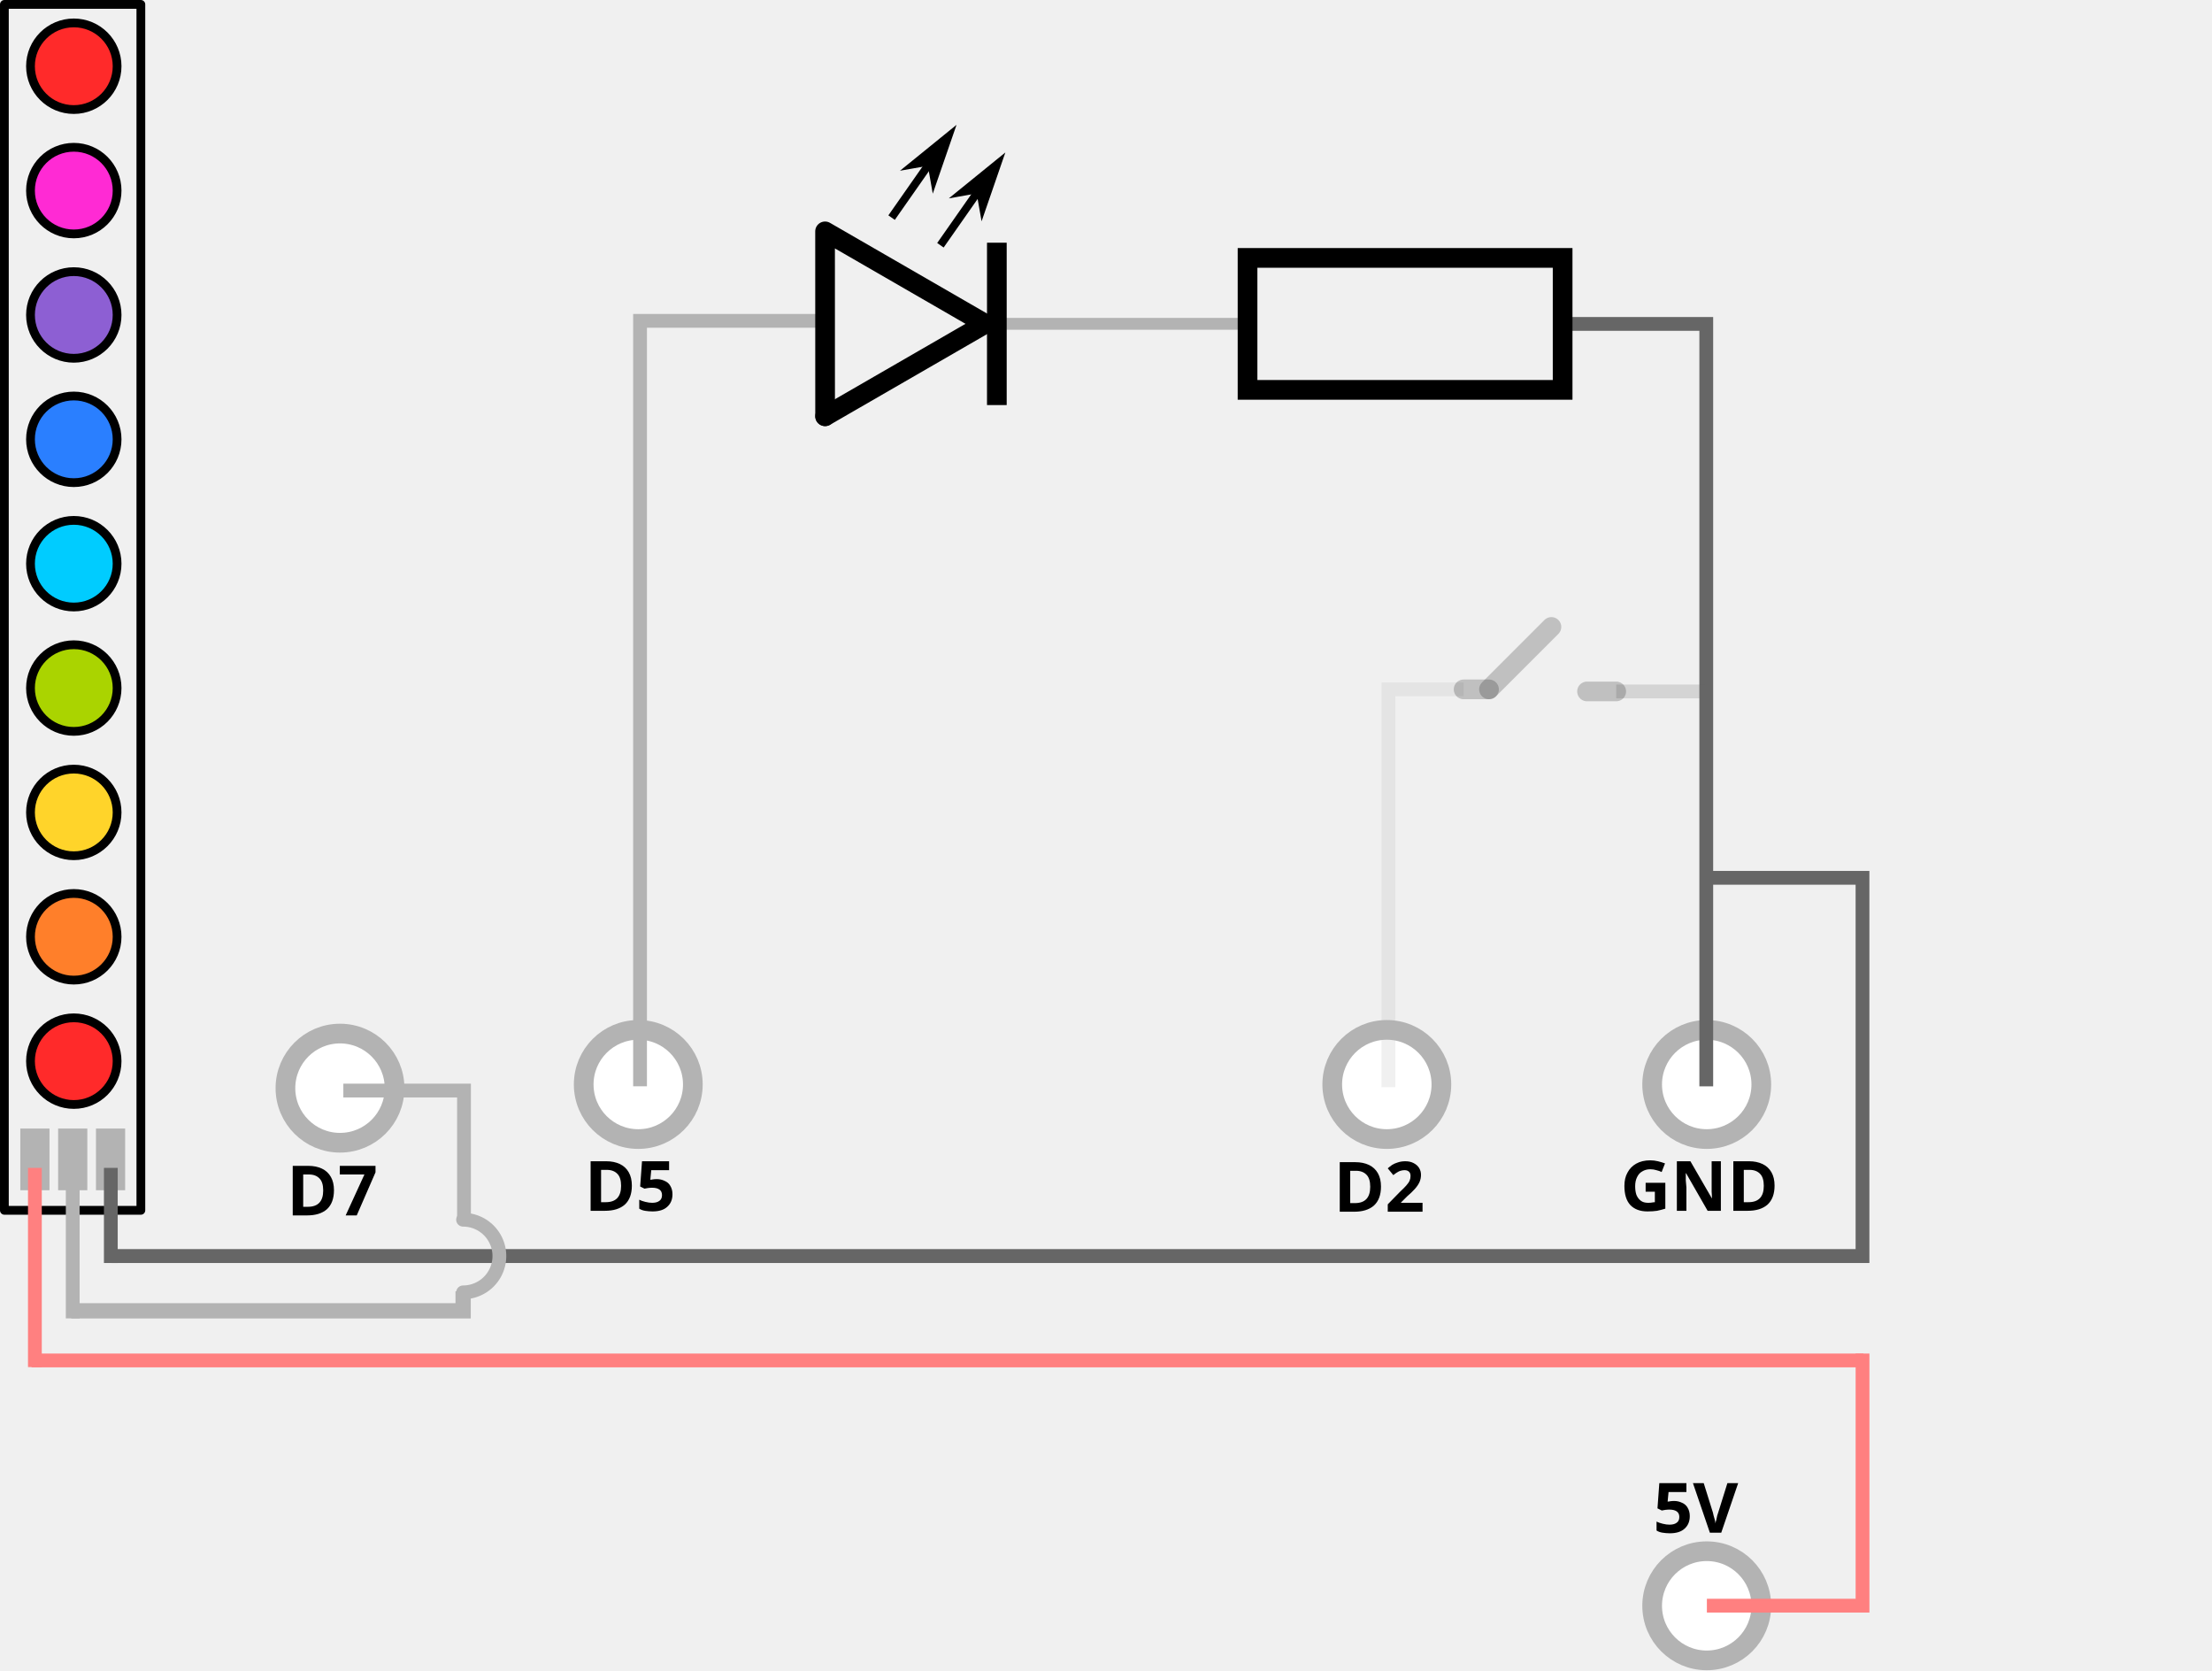
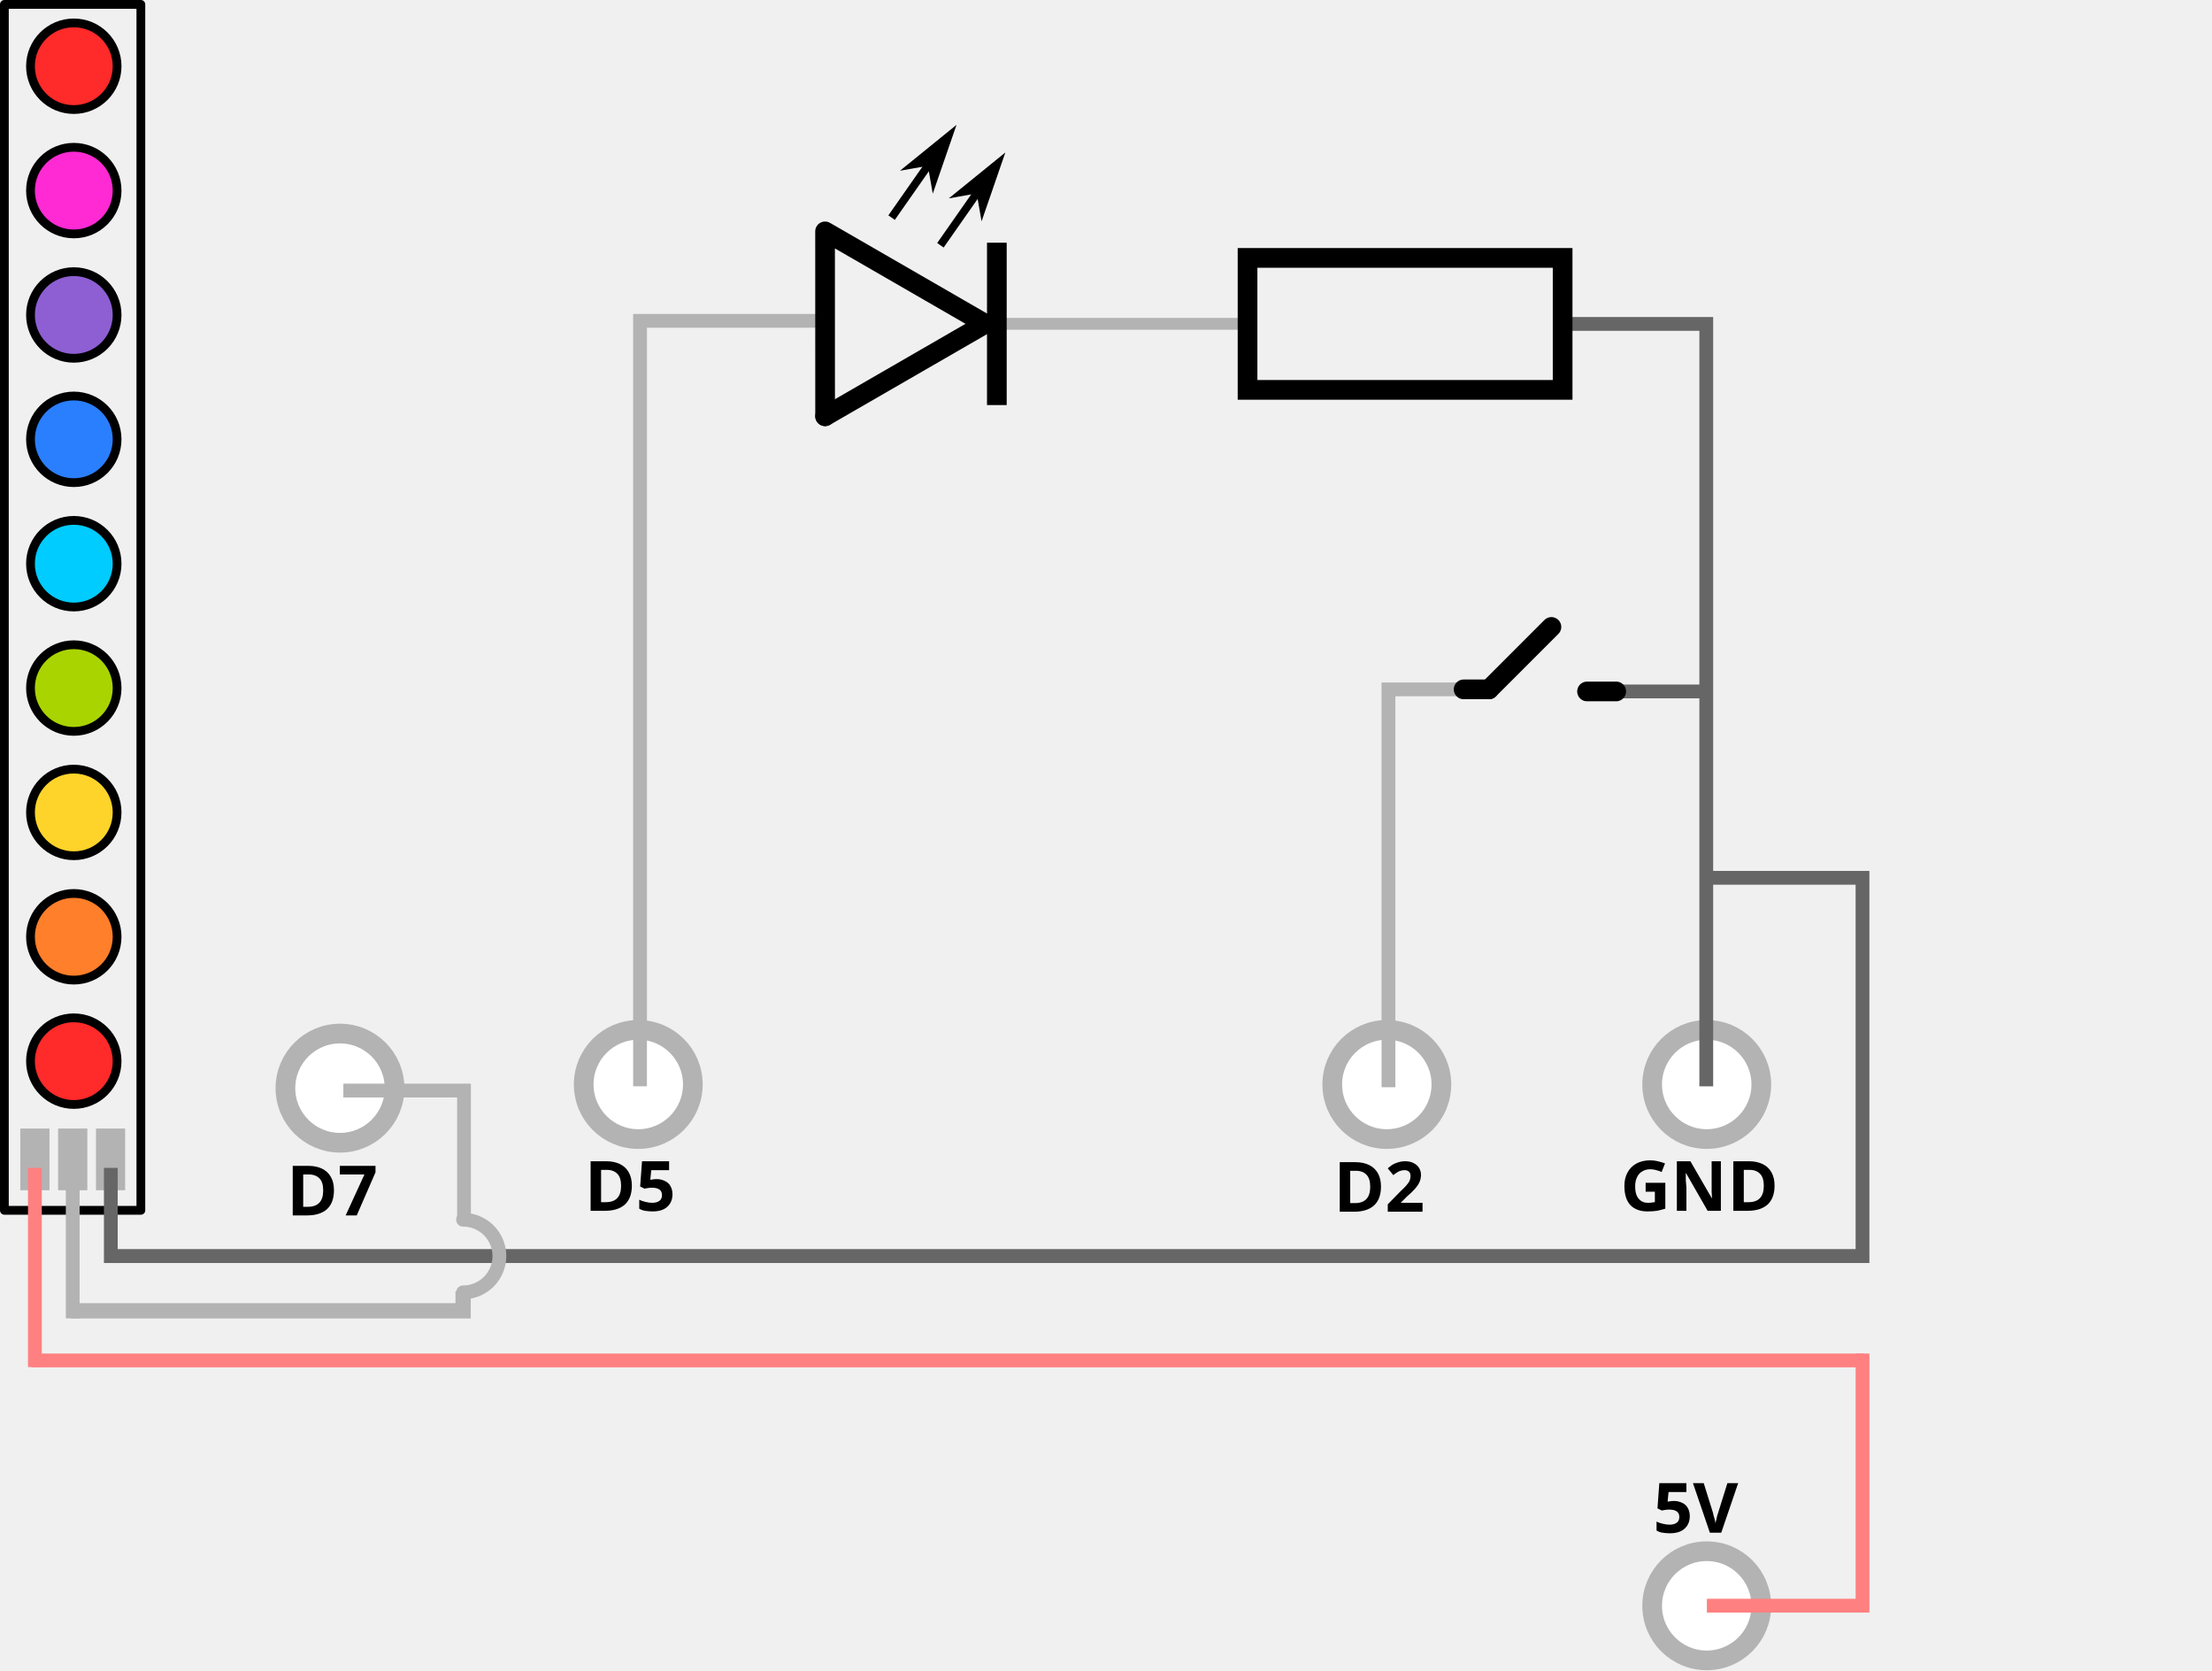
<svg xmlns="http://www.w3.org/2000/svg" width="112.319mm" height="84.784mm" viewBox="0 0 112.319 84.784" version="1.1" id="svg8">
  <defs id="defs2">
    <marker style="overflow:visible" id="marker6998" refX="0" refY="0" orient="auto">
      <path transform="matrix(-0.4,0,0,-0.4,-4,0)" style="fill:#000000;fill-opacity:1;fill-rule:evenodd;stroke:#000000;stroke-width:1pt;stroke-opacity:1" d="M 0,0 5,-5 -12.5,0 5,5 Z" id="path6996" />
    </marker>
    <marker style="overflow:visible" id="marker6988" refX="0" refY="0" orient="auto">
      <path transform="matrix(-0.4,0,0,-0.4,-4,0)" style="fill:#000000;fill-opacity:1;fill-rule:evenodd;stroke:#000000;stroke-width:1pt;stroke-opacity:1" d="M 0,0 5,-5 -12.5,0 5,5 Z" id="path6986" />
    </marker>
    <marker style="overflow:visible" id="marker6760" refX="0" refY="0" orient="auto">
      <path transform="matrix(-0.3,0,0,-0.3,0.69,0)" d="M 8.719,4.034 -2.207,0.016 8.719,-4.002 c -1.745,2.372 -1.735,5.617 -6e-7,8.035 z" style="fill:#000000;fill-opacity:1;fill-rule:evenodd;stroke:#000000;stroke-width:0.625;stroke-linejoin:round;stroke-opacity:1" id="path6758" />
    </marker>
    <marker style="overflow:visible" id="marker6750" refX="0" refY="0" orient="auto">
      <path transform="matrix(-0.3,0,0,-0.3,0.69,0)" d="M 8.719,4.034 -2.207,0.016 8.719,-4.002 c -1.745,2.372 -1.735,5.617 -6e-7,8.035 z" style="fill:#000000;fill-opacity:1;fill-rule:evenodd;stroke:#000000;stroke-width:0.625;stroke-linejoin:round;stroke-opacity:1" id="path6748" />
    </marker>
    <marker style="overflow:visible" id="marker6546" refX="0" refY="0" orient="auto">
      <path transform="matrix(-0.2,0,0,-0.2,-1.2,0)" style="fill:#000000;fill-opacity:1;fill-rule:evenodd;stroke:#000000;stroke-width:1pt;stroke-opacity:1" d="M 0,0 5,-5 -12.5,0 5,5 Z" id="path6544" />
    </marker>
    <marker style="overflow:visible" id="marker6536" refX="0" refY="0" orient="auto">
      <path transform="matrix(-0.2,0,0,-0.2,-1.2,0)" style="fill:#000000;fill-opacity:1;fill-rule:evenodd;stroke:#000000;stroke-width:1pt;stroke-opacity:1" d="M 0,0 5,-5 -12.5,0 5,5 Z" id="path6534" />
    </marker>
    <marker orient="auto" refY="0" refX="0" id="marker6430" style="overflow:visible">
      <path id="path6428" d="M 0,0 5,-5 -12.5,0 5,5 Z" style="fill:#000000;fill-opacity:1;fill-rule:evenodd;stroke:#000000;stroke-width:1pt;stroke-opacity:1" transform="matrix(-0.2,0,0,-0.2,-1.2,0)" />
    </marker>
    <marker orient="auto" refY="0" refX="0" id="marker6420" style="overflow:visible">
      <path id="path6418" d="M 0,0 5,-5 -12.5,0 5,5 Z" style="fill:#000000;fill-opacity:1;fill-rule:evenodd;stroke:#000000;stroke-width:1pt;stroke-opacity:1" transform="matrix(-0.2,0,0,-0.2,-1.2,0)" />
    </marker>
    <marker orient="auto" refY="0" refX="0" id="marker6244" style="overflow:visible">
      <path id="path6242" d="M 0,0 5,-5 -12.5,0 5,5 Z" style="fill:#000000;fill-opacity:1;fill-rule:evenodd;stroke:#000000;stroke-width:1pt;stroke-opacity:1" transform="matrix(-0.2,0,0,-0.2,-1.2,0)" />
    </marker>
    <marker style="overflow:visible" id="marker5986" refX="0" refY="0" orient="auto">
      <path transform="scale(-0.6)" d="M 8.719,4.034 -2.207,0.016 8.719,-4.002 c -1.745,2.372 -1.735,5.617 -6e-7,8.035 z" style="fill:#000000;fill-opacity:1;fill-rule:evenodd;stroke:#000000;stroke-width:0.625;stroke-linejoin:round;stroke-opacity:1" id="path5984" />
    </marker>
    <marker style="overflow:visible" id="marker5976" refX="0" refY="0" orient="auto">
      <path transform="scale(-0.6)" d="M 8.719,4.034 -2.207,0.016 8.719,-4.002 c -1.745,2.372 -1.735,5.617 -6e-7,8.035 z" style="fill:#000000;fill-opacity:1;fill-rule:evenodd;stroke:#000000;stroke-width:0.625;stroke-linejoin:round;stroke-opacity:1" id="path5974" />
    </marker>
    <marker style="overflow:visible" id="marker5822" refX="0" refY="0" orient="auto">
      <path transform="matrix(-0.2,0,0,-0.2,-1.2,0)" style="fill:#000000;fill-opacity:1;fill-rule:evenodd;stroke:#000000;stroke-width:1pt;stroke-opacity:1" d="M 0,0 5,-5 -12.5,0 5,5 Z" id="path5820" />
    </marker>
    <marker style="overflow:visible" id="marker5700" refX="0" refY="0" orient="auto">
      <path transform="matrix(-0.2,0,0,-0.2,-1.2,0)" style="fill:#000000;fill-opacity:1;fill-rule:evenodd;stroke:#000000;stroke-width:1pt;stroke-opacity:1" d="M 0,0 5,-5 -12.5,0 5,5 Z" id="path5698" />
    </marker>
    <marker style="overflow:visible" id="marker5594" refX="0" refY="0" orient="auto">
      <path transform="matrix(-0.4,0,0,-0.4,-4,0)" style="fill:#000000;fill-opacity:1;fill-rule:evenodd;stroke:#000000;stroke-width:1pt;stroke-opacity:1" d="M 0,0 5,-5 -12.5,0 5,5 Z" id="path5592" />
    </marker>
    <marker style="overflow:visible" id="marker5584" refX="0" refY="0" orient="auto">
      <path transform="matrix(-0.4,0,0,-0.4,-4,0)" style="fill:#000000;fill-opacity:1;fill-rule:evenodd;stroke:#000000;stroke-width:1pt;stroke-opacity:1" d="M 0,0 5,-5 -12.5,0 5,5 Z" id="path5582" />
    </marker>
    <marker style="overflow:visible" id="marker5512" refX="0" refY="0" orient="auto">
      <path transform="matrix(-0.8,0,0,-0.8,-10,0)" style="fill:#000000;fill-opacity:1;fill-rule:evenodd;stroke:#000000;stroke-width:1pt;stroke-opacity:1" d="M 0,0 5,-5 -12.5,0 5,5 Z" id="path5510" />
    </marker>
    <marker style="overflow:visible" id="marker5490" refX="0" refY="0" orient="auto">
      <path transform="matrix(-0.8,0,0,-0.8,-10,0)" style="fill:#000000;fill-opacity:1;fill-rule:evenodd;stroke:#000000;stroke-width:1pt;stroke-opacity:1" d="M 0,0 5,-5 -12.5,0 5,5 Z" id="path5488" />
    </marker>
  </defs>
  <g id="layer1" transform="translate(-63.19342,-63.31822)">
    <g id="g9171" transform="translate(-6.879167)">
      <circle r="2.771" cy="118.368" cx="140.491" id="path4526-70" style="fill:#ffffff;fill-opacity:1;stroke:#b3b3b3;stroke-width:1;stroke-miterlimit:4;stroke-dasharray:none;stroke-opacity:1" />
      <text id="text4720" y="124.832" x="137.791" style="font-style:normal;font-weight:normal;font-size:3.528px;line-height:125%;font-family:sans-serif;letter-spacing:0px;word-spacing:0px;fill:#000000;fill-opacity:1;stroke:none;stroke-width:0.265px;stroke-linecap:butt;stroke-linejoin:miter;stroke-opacity:1" xml:space="preserve">
        <tspan style="font-style:normal;font-variant:normal;font-weight:bold;font-stretch:normal;font-family:sans-serif;-inkscape-font-specification:'sans-serif Bold';stroke-width:0.265px" y="124.832" x="137.791" id="tspan4718">D2</tspan>
      </text>
    </g>
    <g id="g9161" transform="translate(-16.79302)">
      <circle r="2.771" cy="118.368" cx="112.396" id="path4526-93" style="fill:#ffffff;fill-opacity:1;stroke:#b3b3b3;stroke-width:1;stroke-miterlimit:4;stroke-dasharray:none;stroke-opacity:1" />
      <text id="text4720-2" y="124.782" x="109.666" style="font-style:normal;font-weight:normal;font-size:3.528px;line-height:125%;font-family:sans-serif;letter-spacing:0px;word-spacing:0px;fill:#000000;fill-opacity:1;stroke:none;stroke-width:0.265px;stroke-linecap:butt;stroke-linejoin:miter;stroke-opacity:1" xml:space="preserve">
        <tspan style="font-style:normal;font-variant:normal;font-weight:bold;font-stretch:normal;font-family:sans-serif;-inkscape-font-specification:'sans-serif Bold';stroke-width:0.265px" y="124.782" x="109.666" id="tspan4718-9">D5</tspan>
      </text>
    </g>
    <g id="g9176" transform="translate(-13.20808,0.1870884)">
      <circle r="2.771" cy="118.368" cx="93.666" id="path4526-35" style="fill:#ffffff;fill-opacity:1;stroke:#b3b3b3;stroke-width:1;stroke-miterlimit:4;stroke-dasharray:none;stroke-opacity:1" />
      <text id="text4720-4" y="124.832" x="90.953" style="font-style:normal;font-weight:normal;font-size:3.528px;line-height:125%;font-family:sans-serif;letter-spacing:0px;word-spacing:0px;fill:#000000;fill-opacity:1;stroke:none;stroke-width:0.265px;stroke-linecap:butt;stroke-linejoin:miter;stroke-opacity:1" xml:space="preserve">
        <tspan style="font-style:normal;font-variant:normal;font-weight:bold;font-stretch:normal;font-family:sans-serif;-inkscape-font-specification:'sans-serif Bold';stroke-width:0.265px" y="124.832" x="90.953" id="tspan4718-5">D7</tspan>
      </text>
    </g>
    <g id="g9166">
      <circle r="2.771" cy="118.368" cx="149.856" id="path4526-1" style="fill:#ffffff;fill-opacity:1;stroke:#b3b3b3;stroke-width:1;stroke-miterlimit:4;stroke-dasharray:none;stroke-opacity:1" />
      <text id="text4720-76-9-1" y="124.782" x="145.471" style="font-style:normal;font-weight:normal;font-size:3.528px;line-height:125%;font-family:sans-serif;letter-spacing:0px;word-spacing:0px;fill:#000000;fill-opacity:1;stroke:none;stroke-width:0.265px;stroke-linecap:butt;stroke-linejoin:miter;stroke-opacity:1" xml:space="preserve">
        <tspan style="font-style:normal;font-variant:normal;font-weight:bold;font-stretch:normal;font-family:sans-serif;-inkscape-font-specification:'sans-serif Bold';stroke-width:0.265px" y="124.782" x="145.471" id="tspan4718-56-3-49">GND</tspan>
      </text>
    </g>
    <g id="g9205" transform="translate(-5.2095857e-6,-15.34127)">
      <circle r="2.771" cy="160.173" cx="149.856" id="path4526-1-2" style="fill:#ffffff;fill-opacity:1;stroke:#b3b3b3;stroke-width:1;stroke-miterlimit:4;stroke-dasharray:none;stroke-opacity:1" />
      <text id="text4720-68" y="156.464" x="147.137" style="font-style:normal;font-weight:normal;font-size:3.528px;line-height:125%;font-family:sans-serif;letter-spacing:0px;word-spacing:0px;fill:#000000;fill-opacity:1;stroke:none;stroke-width:0.265px;stroke-linecap:butt;stroke-linejoin:miter;stroke-opacity:1" xml:space="preserve">
        <tspan style="font-style:normal;font-variant:normal;font-weight:bold;font-stretch:normal;font-family:sans-serif;-inkscape-font-specification:'sans-serif Bold';stroke-width:0.265px" y="156.464" x="147.137" id="tspan4718-92">5V</tspan>
      </text>
    </g>
    <path style="fill:none;fill-rule:evenodd;stroke:#b3b3b3;stroke-width:0.7;stroke-linecap:butt;stroke-linejoin:miter;stroke-miterlimit:4;stroke-dasharray:none;stroke-opacity:1" d="M 95.693,118.46 V 79.605 h 9.491" id="path5136" />
    <path style="fill:none;fill-rule:evenodd;stroke:#b3b3b3;stroke-width:0.603;stroke-linecap:butt;stroke-linejoin:miter;stroke-miterlimit:4;stroke-dasharray:none;stroke-opacity:1" d="m 114.079,79.756 h 12.405" id="path5181" />
    <g id="g5175" transform="matrix(-2.492115,0,0,-2.492115,195.0035,268.142)" style="stroke-width:0.401;stroke-miterlimit:4;stroke-dasharray:none">
      <path id="path5140" d="m 32.58,73.938 v 3.307" style="fill:none;fill-rule:evenodd;stroke:#000000;stroke-width:0.401;stroke-linecap:butt;stroke-linejoin:miter;stroke-miterlimit:4;stroke-dasharray:none;stroke-opacity:1" />
      <g id="g5169" style="stroke-width:0.401;stroke-miterlimit:4;stroke-dasharray:none">
        <path style="fill:none;fill-rule:evenodd;stroke:#000000;stroke-width:0.401;stroke-linecap:round;stroke-linejoin:round;stroke-miterlimit:4;stroke-dasharray:none;stroke-opacity:1" d="m 32.817,75.593 3.262,-1.883" id="path5144" />
        <path style="fill:none;fill-rule:evenodd;stroke:#000000;stroke-width:0.401;stroke-linecap:round;stroke-linejoin:round;stroke-miterlimit:4;stroke-dasharray:none;stroke-opacity:1" d="m 32.818,75.593 3.262,1.883 -8.29e-4,-3.766" id="path5144-9" />
      </g>
    </g>
    <g id="g9076" transform="translate(-4.060918,-7.650907)">
      <path id="path5183" d="m 112.527,82.016 2.845,-4.064" style="fill:none;fill-rule:evenodd;stroke:#000000;stroke-width:0.4;stroke-linecap:butt;stroke-linejoin:miter;stroke-miterlimit:4;stroke-dasharray:none;stroke-opacity:1;marker-end:url(#marker6988)" />
      <path id="path5183-0" d="m 115.006,83.419 2.845,-4.064" style="fill:none;fill-rule:evenodd;stroke:#000000;stroke-width:0.4;stroke-linecap:butt;stroke-linejoin:miter;stroke-miterlimit:4;stroke-dasharray:none;stroke-opacity:1;marker-end:url(#marker6998)" />
    </g>
-     <path style="fill:none;fill-rule:evenodd;stroke:#b3b3b3;stroke-width:0.7;stroke-linecap:butt;stroke-linejoin:miter;stroke-miterlimit:4;stroke-dasharray:none;stroke-opacity:1;opacity:0.2" d="M 133.695,118.508 V 98.312 h 3.816" id="path5136-4" />
-     <path style="fill:none;fill-rule:evenodd;stroke:#000000;stroke-width:1;stroke-linecap:round;stroke-linejoin:miter;stroke-miterlimit:4;stroke-dasharray:none;stroke-opacity:1;opacity:0.2" d="m 138.801,98.312 3.169,-3.169" id="path9114" />
-     <path style="fill:none;fill-rule:evenodd;stroke:#000000;stroke-width:1;stroke-linecap:round;stroke-linejoin:miter;stroke-miterlimit:4;stroke-dasharray:none;stroke-opacity:1;opacity:0.2" d="m 138.801,98.312 h -1.289" id="path9116" />
+     <path style="fill:none;fill-rule:evenodd;stroke:#b3b3b3;stroke-width:0.7;stroke-linecap:butt;stroke-linejoin:miter;stroke-miterlimit:4;stroke-dasharray:none;stroke-opacity:1;opacity:1" d="M 133.695,118.508 V 98.312 h 3.816" id="path5136-4" />
+     <path style="fill:none;fill-rule:evenodd;stroke:#000000;stroke-width:1;stroke-linecap:round;stroke-linejoin:miter;stroke-miterlimit:4;stroke-dasharray:none;stroke-opacity:1;opacity:1" d="m 138.801,98.312 3.169,-3.169" id="path9114" />
+     <path style="fill:none;fill-rule:evenodd;stroke:#000000;stroke-width:1;stroke-linecap:round;stroke-linejoin:miter;stroke-miterlimit:4;stroke-dasharray:none;stroke-opacity:1;opacity:1" d="m 138.801,98.312 h -1.289" id="path9116" />
    <g id="g1252" transform="matrix(0,0.6353234,-0.6353234,0,150.283,75.81295)">
      <rect transform="scale(-1)" y="-136.729" x="-77.038" height="10.908" width="96.354" id="rect9207" style="opacity:1;fill:none;fill-opacity:1;stroke:#000000;stroke-width:0.7;stroke-linecap:round;stroke-linejoin:round;stroke-miterlimit:4;stroke-dasharray:none;stroke-opacity:1" />
      <circle transform="scale(-1)" r="3.461" cy="-131.181" cx="-65.119" id="path9209" style="opacity:1;fill:#ff2a2a;fill-opacity:1;stroke:#000000;stroke-width:0.7;stroke-linecap:round;stroke-linejoin:round;stroke-miterlimit:4;stroke-dasharray:none;stroke-opacity:1" />
      <circle transform="scale(-1)" r="3.461" cy="-131.181" cx="-55.182" id="path9209-8" style="opacity:1;fill:#ff7f2a;fill-opacity:1;stroke:#000000;stroke-width:0.7;stroke-linecap:round;stroke-linejoin:round;stroke-miterlimit:4;stroke-dasharray:none;stroke-opacity:1" />
      <circle transform="scale(-1)" r="3.461" cy="-131.181" cx="-45.246" id="path9209-7" style="opacity:1;fill:#ffd42a;fill-opacity:1;stroke:#000000;stroke-width:0.7;stroke-linecap:round;stroke-linejoin:round;stroke-miterlimit:4;stroke-dasharray:none;stroke-opacity:1" />
      <circle transform="scale(-1)" r="3.461" cy="-131.181" cx="-35.309" id="path9209-1" style="opacity:1;fill:#aad400;fill-opacity:1;stroke:#000000;stroke-width:0.7;stroke-linecap:round;stroke-linejoin:round;stroke-miterlimit:4;stroke-dasharray:none;stroke-opacity:1" />
      <circle transform="scale(-1)" r="3.461" cy="-131.181" cx="-25.372" id="path9209-72" style="opacity:1;fill:#00ccff;fill-opacity:1;stroke:#000000;stroke-width:0.7;stroke-linecap:round;stroke-linejoin:round;stroke-miterlimit:4;stroke-dasharray:none;stroke-opacity:1" />
      <circle transform="scale(-1)" r="3.461" cy="-131.181" cx="-15.435" id="path9209-722" style="opacity:1;fill:#2a7fff;fill-opacity:1;stroke:#000000;stroke-width:0.7;stroke-linecap:round;stroke-linejoin:round;stroke-miterlimit:4;stroke-dasharray:none;stroke-opacity:1" />
      <circle transform="scale(-1)" r="3.461" cy="-131.181" cx="-5.499" id="path9209-6" style="opacity:1;fill:#8d5fd3;fill-opacity:1;stroke:#000000;stroke-width:0.7;stroke-linecap:round;stroke-linejoin:round;stroke-miterlimit:4;stroke-dasharray:none;stroke-opacity:1" />
      <circle transform="scale(-1)" r="3.461" cy="-131.181" cx="4.438" id="path9209-10" style="opacity:1;fill:#ff2ad4;fill-opacity:1;stroke:#000000;stroke-width:0.7;stroke-linecap:round;stroke-linejoin:round;stroke-miterlimit:4;stroke-dasharray:none;stroke-opacity:1" />
      <circle transform="scale(-1)" r="3.461" cy="-131.181" cx="14.375" id="path9209-61" style="opacity:1;fill:#ff2a2a;fill-opacity:1;stroke:#000000;stroke-width:0.7;stroke-linecap:round;stroke-linejoin:round;stroke-miterlimit:4;stroke-dasharray:none;stroke-opacity:1" />
      <rect transform="scale(-1)" y="-135.456" x="-75.433" height="2.332" width="4.929" id="rect9302" style="opacity:1;fill:#b3b3b3;fill-opacity:1;stroke:none;stroke-width:0.561;stroke-linecap:round;stroke-linejoin:round;stroke-miterlimit:4;stroke-dasharray:none;stroke-opacity:1" />
      <rect transform="scale(-1)" y="-132.433" x="-75.433" height="2.332" width="4.929" id="rect9302-5" style="opacity:1;fill:#b3b3b3;fill-opacity:1;stroke:none;stroke-width:0.561;stroke-linecap:round;stroke-linejoin:round;stroke-miterlimit:4;stroke-dasharray:none;stroke-opacity:1" />
      <rect transform="scale(-1)" y="-129.409" x="-75.433" height="2.332" width="4.929" id="rect9302-9" style="opacity:1;fill:#b3b3b3;fill-opacity:1;stroke:none;stroke-width:0.561;stroke-linecap:round;stroke-linejoin:round;stroke-miterlimit:4;stroke-dasharray:none;stroke-opacity:1" />
    </g>
    <path style="opacity:1;fill:none;fill-rule:evenodd;stroke:#666666;stroke-width:0.7;stroke-linecap:butt;stroke-linejoin:miter;stroke-miterlimit:4;stroke-dasharray:none;stroke-opacity:1" d="M 149.833,118.463 V 79.761 h -7.239" id="path5179" />
-     <path style="opacity:0.2;fill:none;fill-rule:evenodd;stroke:#666666;stroke-width:0.7;stroke-linecap:butt;stroke-linejoin:miter;stroke-miterlimit:4;stroke-dasharray:none;stroke-opacity:1" d="M 149.798,98.417 H 145.26" id="path9112" />
+     <path style="opacity:1;fill:none;fill-rule:evenodd;stroke:#666666;stroke-width:0.7;stroke-linecap:butt;stroke-linejoin:miter;stroke-miterlimit:4;stroke-dasharray:none;stroke-opacity:1" d="M 149.798,98.417 H 145.26" id="path9112" />
    <path style="opacity:1;fill:none;fill-rule:evenodd;stroke:#666666;stroke-width:0.707;stroke-linecap:butt;stroke-linejoin:miter;stroke-miterlimit:4;stroke-dasharray:none;stroke-opacity:1" d="M 158.081,127.078 H 68.851" id="path1086" />
-     <path style="fill:none;fill-rule:evenodd;stroke:#000000;stroke-width:1;stroke-linecap:round;stroke-linejoin:miter;stroke-miterlimit:4;stroke-dasharray:none;stroke-opacity:1;opacity:0.2" d="m 143.779,98.417 h 1.481" id="path9118" />
+     <path style="fill:none;fill-rule:evenodd;stroke:#000000;stroke-width:1;stroke-linecap:round;stroke-linejoin:miter;stroke-miterlimit:4;stroke-dasharray:none;stroke-opacity:1;opacity:1" d="m 143.779,98.417 h 1.481" id="path9118" />
    <rect style="opacity:1;fill:none;fill-opacity:1;stroke:#000000;stroke-width:1;stroke-miterlimit:4;stroke-dasharray:none;stroke-opacity:1" id="rect5138" width="15.999" height="6.699" x="126.54" y="76.41" />
    <path style="fill:none;fill-rule:evenodd;stroke:#b3b3b3;stroke-width:0.776;stroke-linecap:butt;stroke-linejoin:miter;stroke-miterlimit:4;stroke-dasharray:none;stroke-opacity:1" d="m 66.808,129.858 h 19.902 v -0.991" id="path1088" />
    <path style="fill:none;fill-rule:evenodd;stroke:#b3b3b3;stroke-width:0.7;stroke-linecap:butt;stroke-linejoin:miter;stroke-miterlimit:4;stroke-dasharray:none;stroke-opacity:1" d="m 86.754,125.342 v -6.665 h -6.127" id="path1090" />
    <path style="fill:none;fill-rule:evenodd;stroke:#ff8080;stroke-width:0.7;stroke-linecap:butt;stroke-linejoin:miter;stroke-miterlimit:4;stroke-dasharray:none;stroke-opacity:1" d="M 64.798,132.377 H 157.813" id="path1092" />
    <path style="fill:none;fill-rule:evenodd;stroke:#666666;stroke-width:0.7;stroke-linecap:butt;stroke-linejoin:miter;stroke-miterlimit:4;stroke-dasharray:none;stroke-opacity:1" d="m 68.821,122.602 v 4.829" id="path1268" />
    <path style="fill:#b3b3b3;fill-opacity:1;fill-rule:evenodd;stroke:#b3b3b3;stroke-width:0.7;stroke-linecap:butt;stroke-linejoin:miter;stroke-miterlimit:4;stroke-dasharray:none;stroke-opacity:1" d="m 66.886,122.602 v 7.64" id="path1270" />
    <path style="fill:none;fill-rule:evenodd;stroke:#ff8080;stroke-width:0.7;stroke-linecap:butt;stroke-linejoin:miter;stroke-miterlimit:4;stroke-dasharray:none;stroke-opacity:1" d="m 64.965,122.602 v 10.112" id="path1272" />
    <path style="fill:none;fill-rule:evenodd;stroke:#666666;stroke-width:0.7;stroke-linecap:butt;stroke-linejoin:miter;stroke-miterlimit:4;stroke-dasharray:none;stroke-opacity:1" d="m 149.862,107.878 h 7.904 v 19.551" id="path1117" />
    <path style="fill:none;fill-rule:evenodd;stroke:#ff8080;stroke-width:0.7;stroke-linecap:butt;stroke-linejoin:miter;stroke-miterlimit:4;stroke-dasharray:none;stroke-opacity:1" d="m 149.864,144.825 h 7.903 v -12.798" id="path1119" />
    <path style="opacity:1;fill:none;fill-opacity:1;stroke:#b3b3b3;stroke-width:0.7;stroke-linecap:round;stroke-linejoin:round;stroke-miterlimit:4;stroke-dasharray:none;stroke-opacity:1" id="path1082" d="m -125.233,86.707 a 1.844,1.844 0 0 1 -0.922,1.597 1.844,1.844 0 0 1 -1.844,0 1.844,1.844 0 0 1 -0.922,-1.597" transform="rotate(-90)" />
  </g>
</svg>
